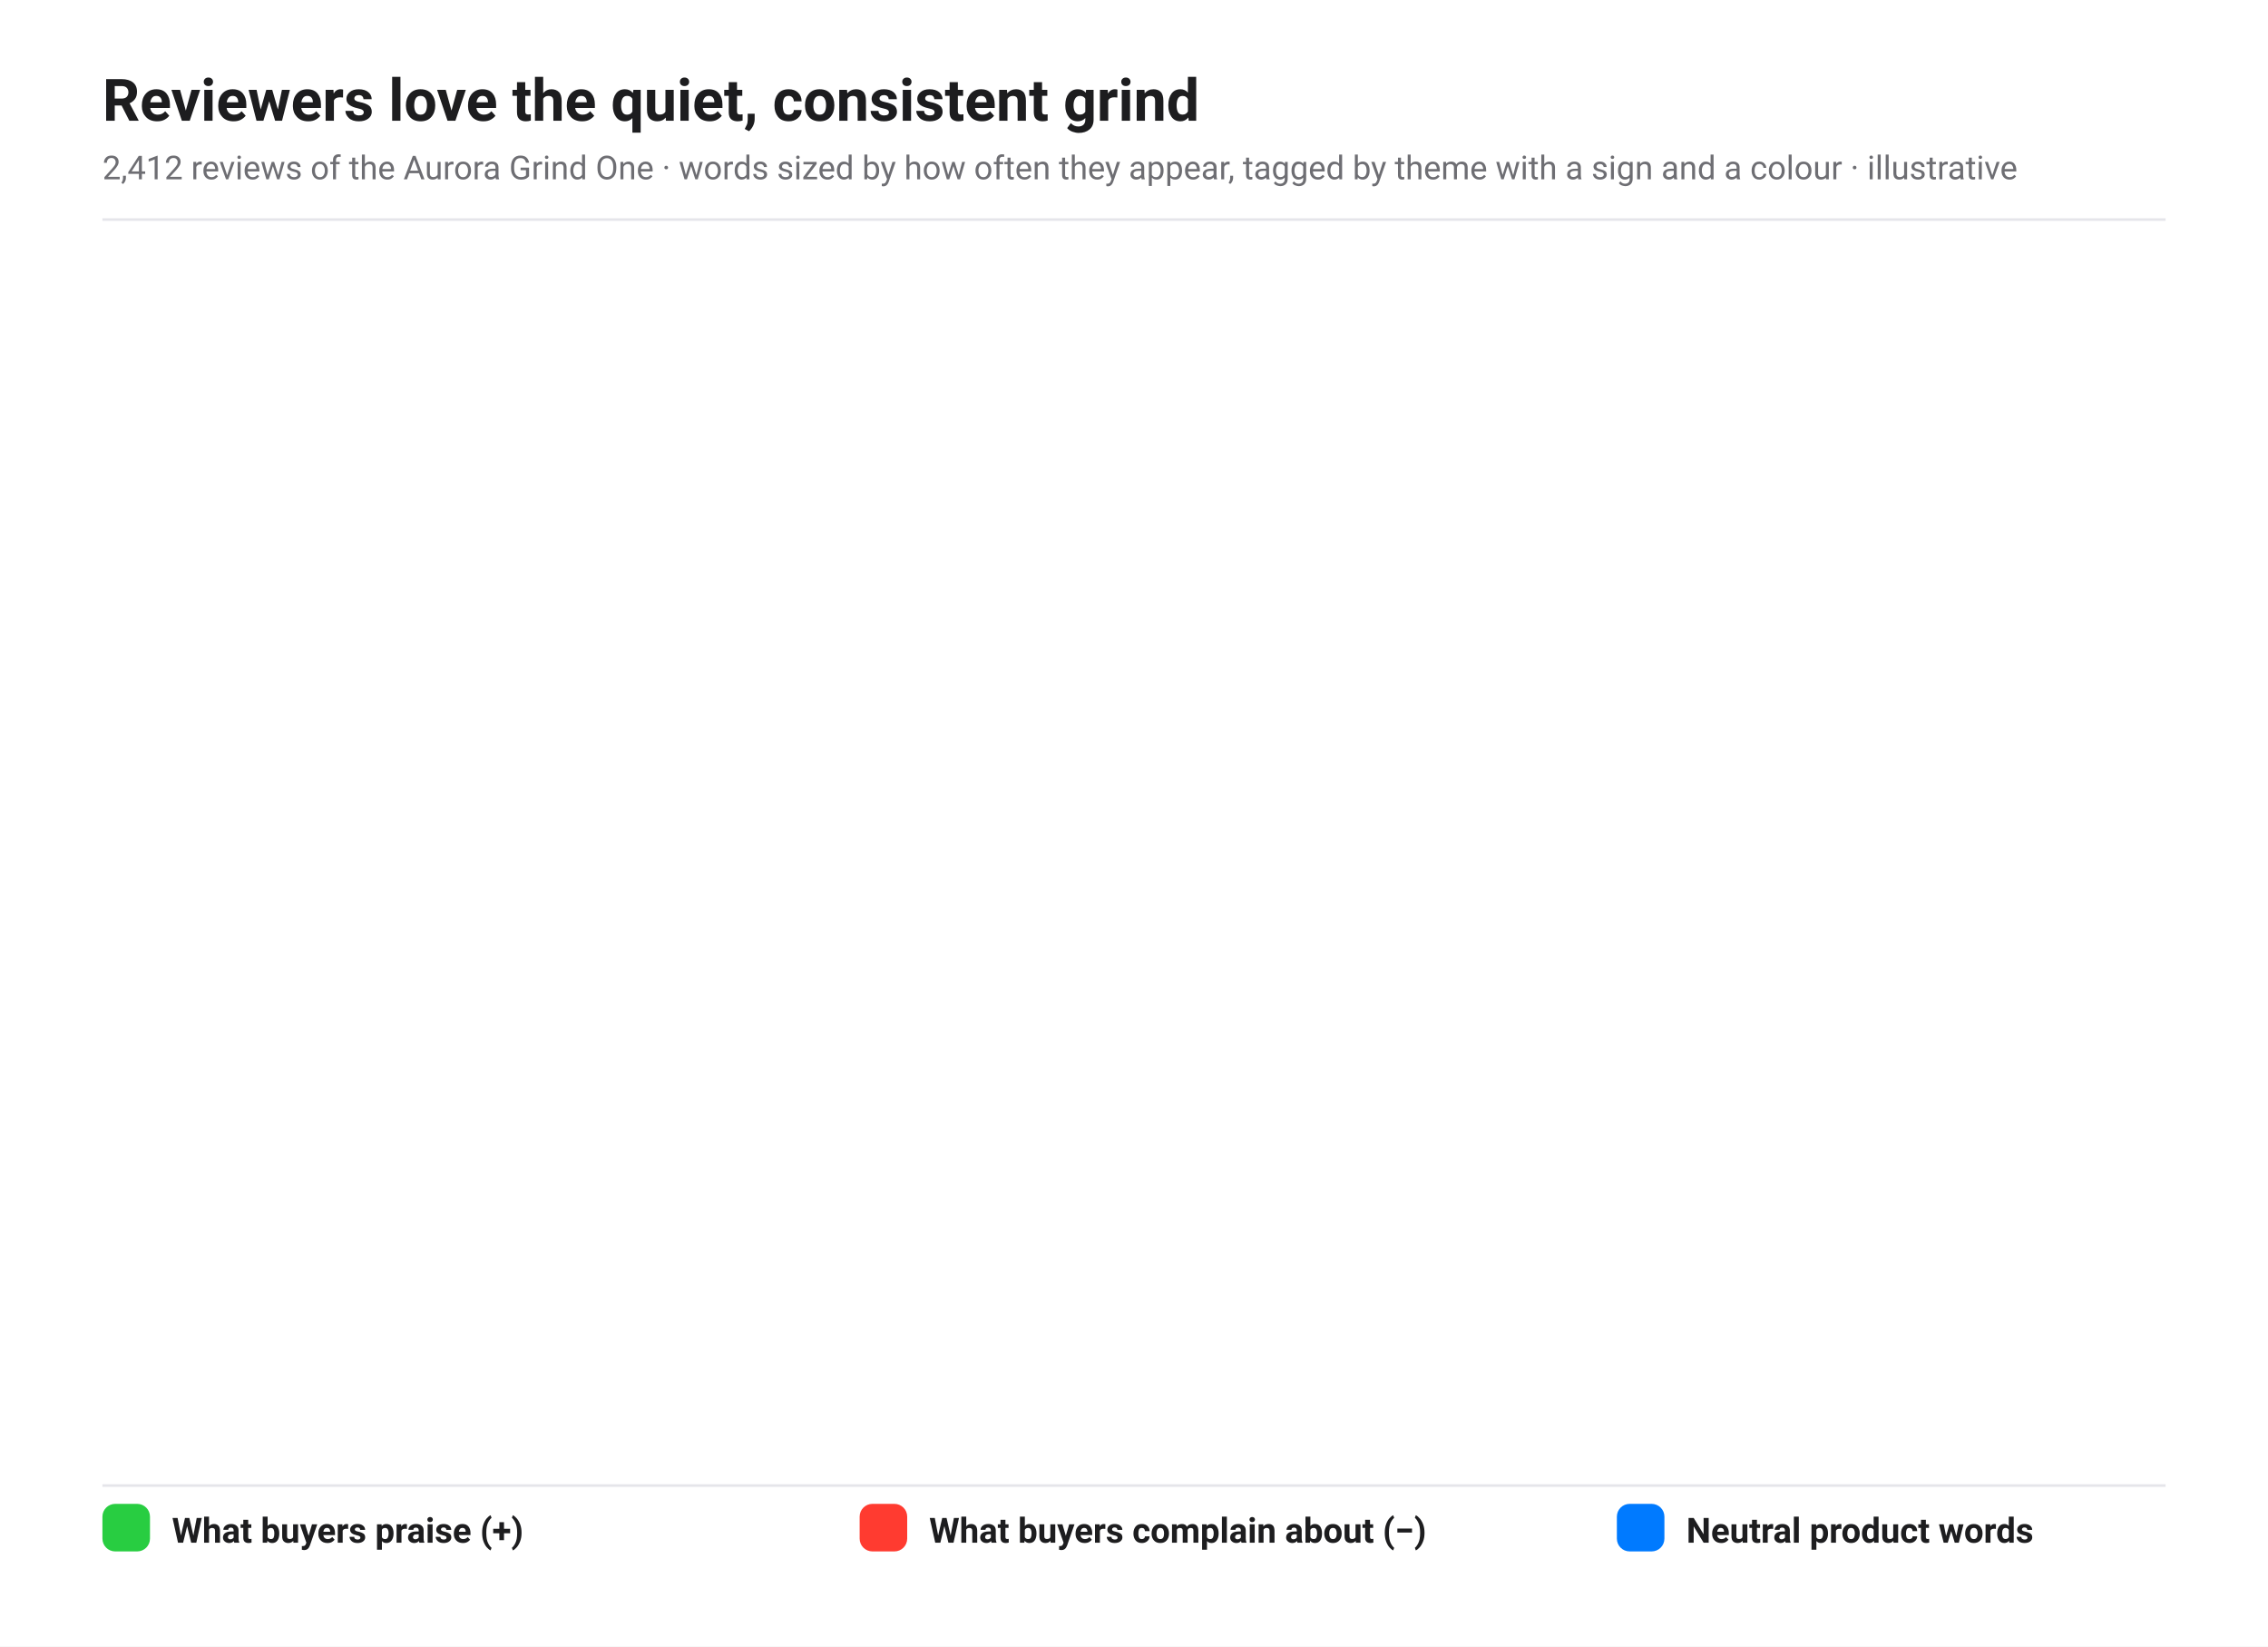
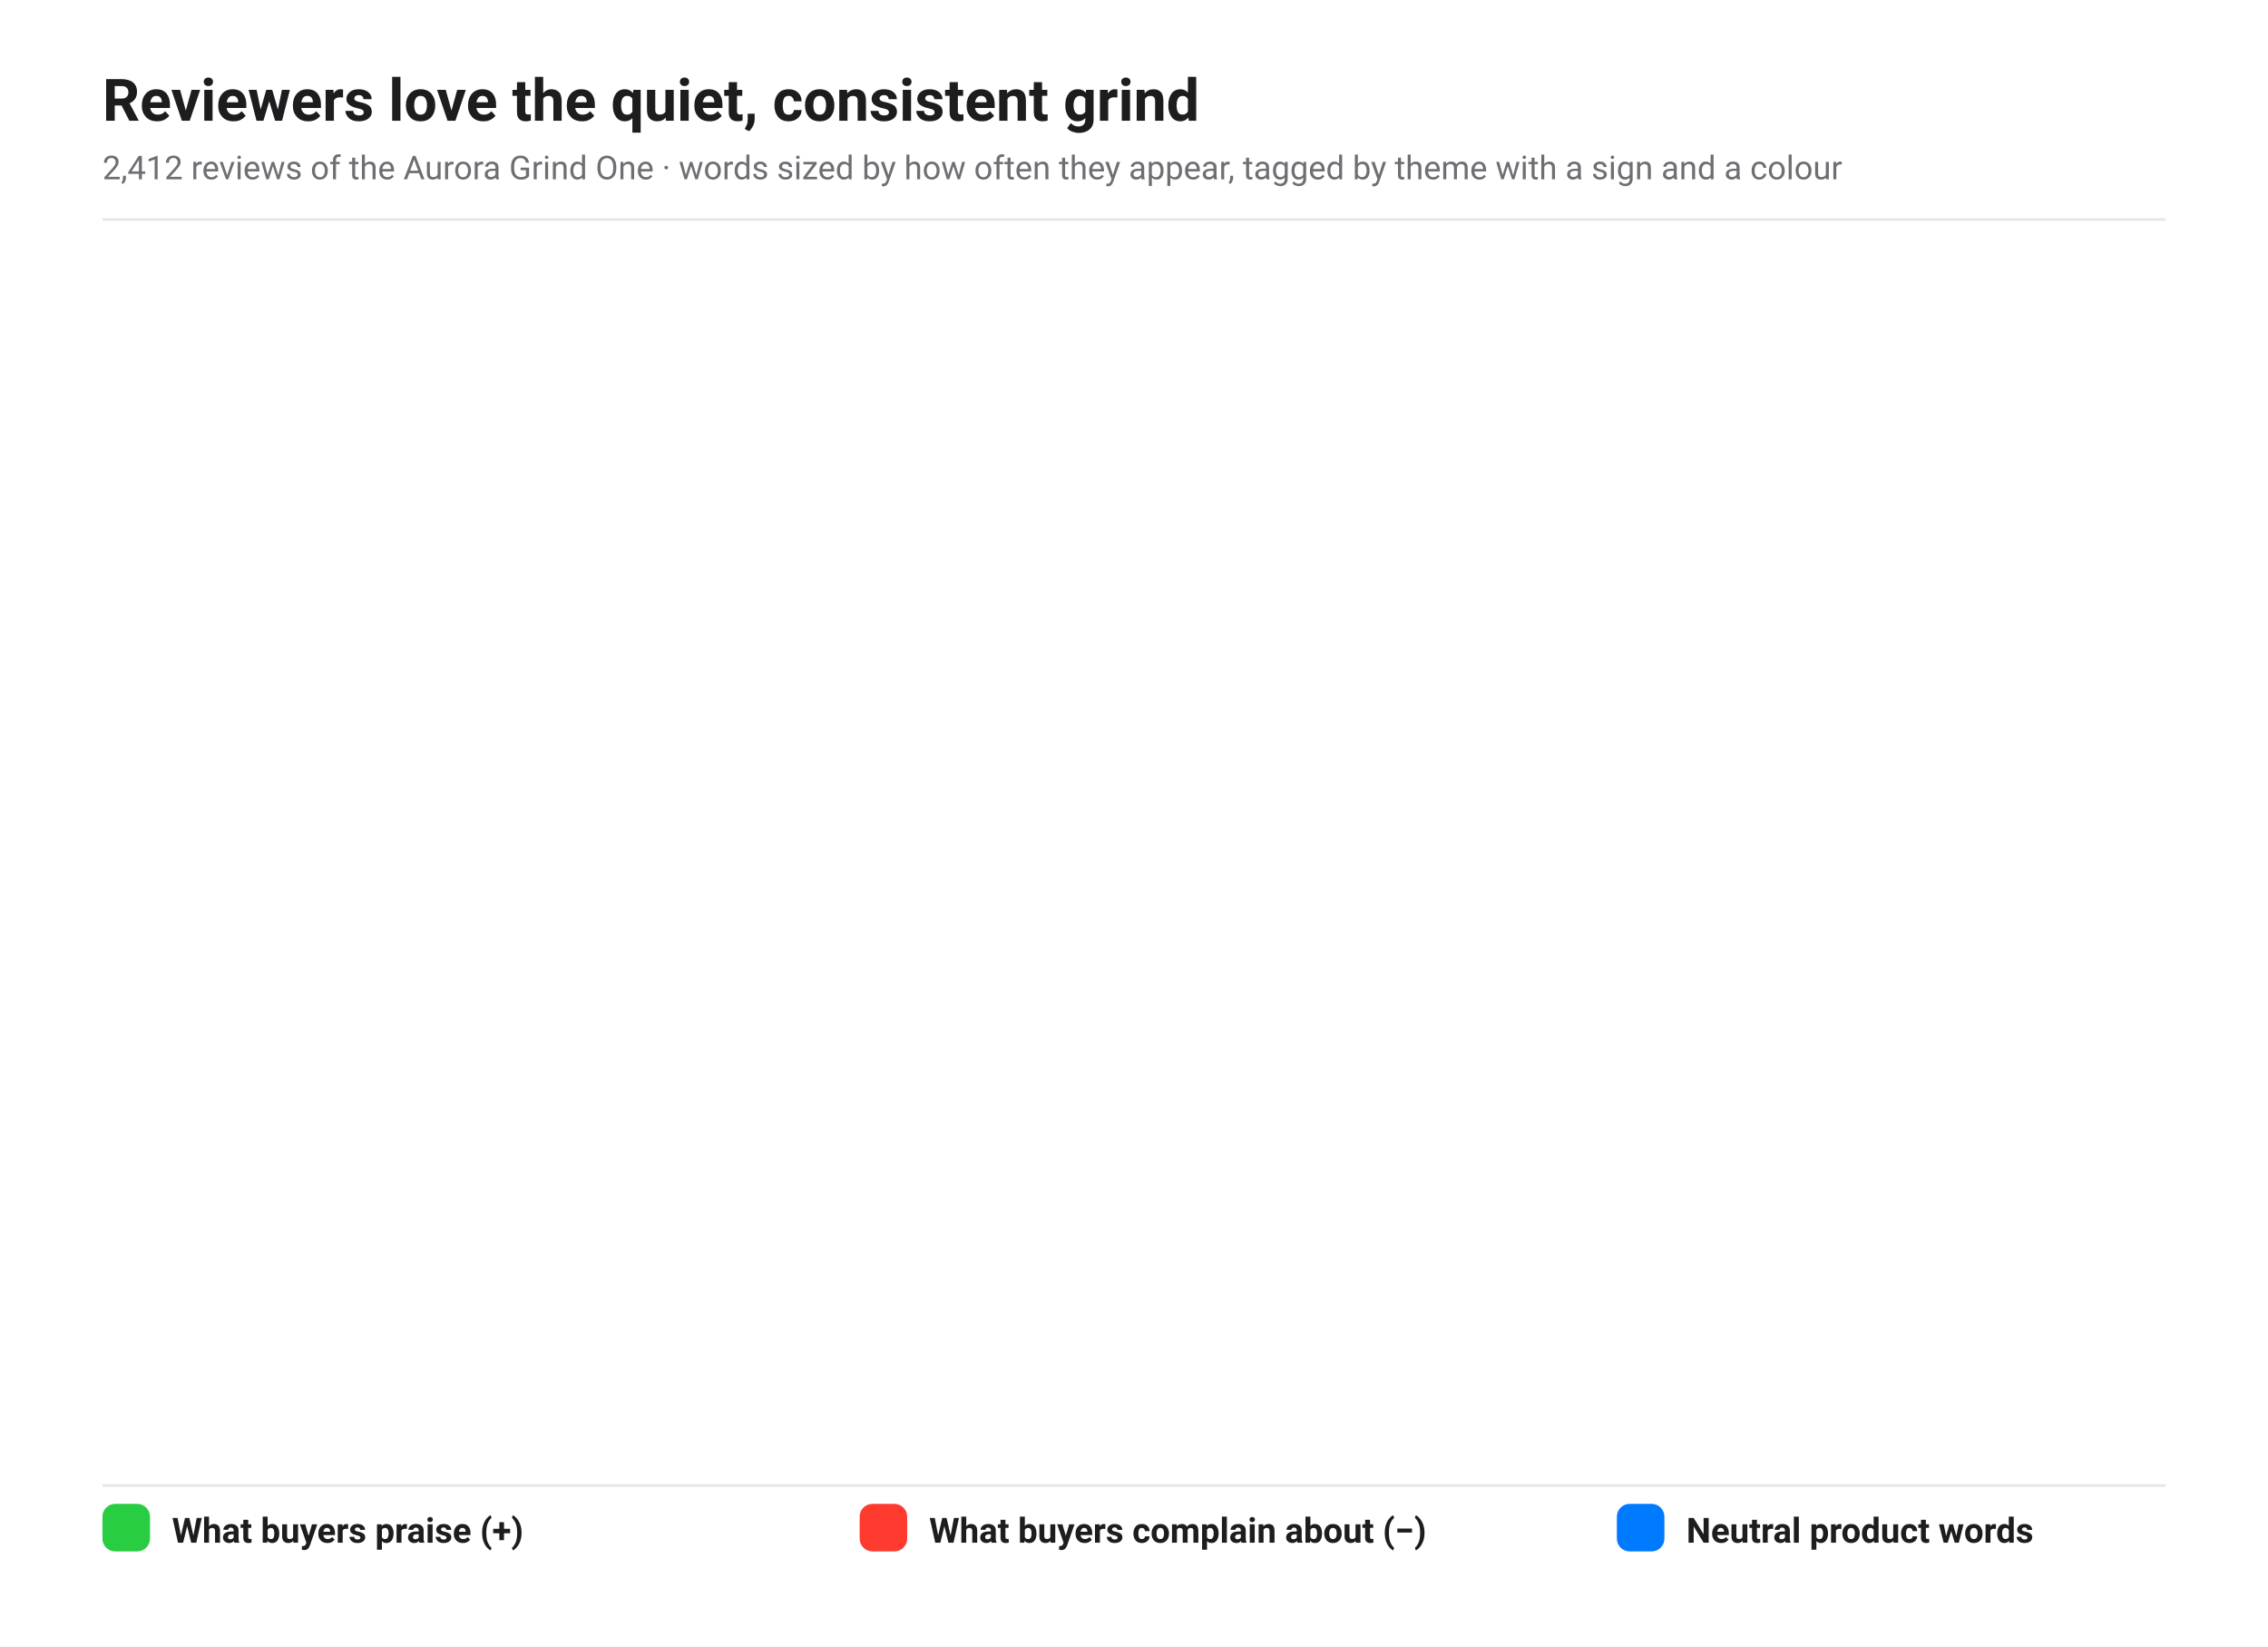
<svg xmlns="http://www.w3.org/2000/svg" width="1240" height="900" viewBox="0 0 1240 900" font-family="Roboto, system-ui, sans-serif" role="img" aria-labelledby="wc-title wc-desc">
-   <style>
- .word { transition: opacity .18s ease; }
- svg:has(.legend-row:hover) .word, svg:has(.legend-row:focus) .word { opacity: .12; }
- svg:has(.legend-praise:hover) .grp-praise, svg:has(.legend-praise:focus) .grp-praise { opacity: 1; }
- svg:has(.legend-gripe:hover) .grp-gripe, svg:has(.legend-gripe:focus) .grp-gripe { opacity: 1; }
- svg:has(.legend-neutral:hover) .grp-neutral, svg:has(.legend-neutral:focus) .grp-neutral { opacity: 1; }
+   <style>.word { transition: opacity.18s ease; }
+ svg:has(.legend-row:hover).word, svg:has(.legend-row:focus).word { opacity:.12; }
+ svg:has(.legend-praise:hover).grp-praise, svg:has(.legend-praise:focus).grp-praise { opacity: 1; }
+ svg:has(.legend-gripe:hover).grp-gripe, svg:has(.legend-gripe:focus).grp-gripe { opacity: 1; }
+ svg:has(.legend-neutral:hover).grp-neutral, svg:has(.legend-neutral:focus).grp-neutral { opacity: 1; }
.legend-row { cursor: pointer; }
.legend-row:focus { outline: 3px solid #0A4DA0; outline-offset: 3px; border-radius: 8px; }
- @media (prefers-reduced-motion: reduce) { .word { transition: none; } }
- </style>
+ @media (prefers-reduced-motion: reduce) {.word { transition: none; } }</style>
  <rect width="1240" height="900" fill="#FFFFFF" />
  <text x="56" y="66" font-size="32" font-weight="700" fill="#1D1D1F">Reviewers love the quiet, consistent grind</text>
-   <text x="56" y="98" font-size="18" fill="#6E6E73">2,412 reviews of the Aurora Grind One · words sized by how often they appear, tagged by theme with a sign and a colour · illustrative</text>
+   <text x="56" y="98" font-size="18" fill="#6E6E73">2,412 reviews of the Aurora Grind One · words sized by how often they appear, tagged by theme with a sign and a colour</text>
  <line x1="56" y1="120" x2="1184" y2="120" stroke="#E5E5EA" stroke-width="1.4" />
  <g class="grp-praise">
    <text class="word grp-praise" x="185.1" y="589.6" font-size="28.3" font-weight="500" fill="#28CD41" text-anchor="middle" dominant-baseline="central" tabindex="0" role="listitem" />
    <text class="word grp-praise" x="763.8" y="762.7" font-size="31.3" font-weight="500" fill="#28CD41" text-anchor="middle" dominant-baseline="central" tabindex="0" role="listitem" />
    <text class="word grp-praise" x="321.3" y="257.8" font-size="34.6" font-weight="600" fill="#28CD41" text-anchor="middle" dominant-baseline="central" tabindex="0" role="listitem" />
    <text class="word grp-praise" x="190.1" y="353.5" font-size="36.5" font-weight="600" fill="#28CD41" text-anchor="middle" dominant-baseline="central" tabindex="0" role="listitem" />
    <text class="word grp-praise" x="511.6" y="203.3" font-size="39.1" font-weight="600" fill="#28CD41" text-anchor="middle" dominant-baseline="central" tabindex="0" role="listitem" />
    <text class="word grp-praise" x="154.8" y="411.1" font-size="42.0" font-weight="600" fill="#28CD41" text-anchor="middle" dominant-baseline="central" tabindex="0" role="listitem" />
    <text class="word grp-praise" x="857.5" y="258.9" font-size="45.8" font-weight="600" fill="#28CD41" text-anchor="middle" dominant-baseline="central" tabindex="0" role="listitem" />
    <text class="word grp-praise" x="949.5" y="624.6" font-size="49.3" font-weight="600" fill="#28CD41" text-anchor="middle" dominant-baseline="central" tabindex="0" role="listitem" />
    <text class="word grp-praise" x="542.0" y="253.4" font-size="53.5" font-weight="600" fill="#28CD41" text-anchor="middle" dominant-baseline="central" tabindex="0" role="listitem" />
    <text class="word grp-praise" x="765.8" y="319.9" font-size="59.4" font-weight="600" fill="#28CD41" text-anchor="middle" dominant-baseline="central" tabindex="0" role="listitem" />
    <text class="word grp-praise" x="891.7" y="466.5" font-size="62.3" font-weight="700" fill="#28CD41" text-anchor="middle" dominant-baseline="central" tabindex="0" role="listitem" />
    <text class="word grp-praise" x="651.1" y="642.5" font-size="68.0" font-weight="700" fill="#28CD41" text-anchor="middle" dominant-baseline="central" tabindex="0" role="listitem" />
    <text class="word grp-praise" x="545.4" y="392.1" font-size="77.1" font-weight="700" fill="#28CD41" text-anchor="middle" dominant-baseline="central" tabindex="0" role="listitem" />
    <text class="word grp-praise" x="646.3" y="562.6" font-size="89.3" font-weight="700" fill="#28CD41" text-anchor="middle" dominant-baseline="central" tabindex="0" role="listitem" />
  </g>
  <g class="grp-gripe">
    <text class="word grp-gripe" x="334.8" y="219.5" font-size="20.0" font-weight="500" fill="#FF3B30" text-anchor="middle" dominant-baseline="central" tabindex="0" role="listitem" />
    <text class="word grp-gripe" x="893.5" y="209.9" font-size="21.9" font-weight="500" fill="#FF3B30" text-anchor="middle" dominant-baseline="central" tabindex="0" role="listitem" />
    <text class="word grp-gripe" x="887.8" y="663.5" font-size="24.5" font-weight="500" fill="#FF3B30" text-anchor="middle" dominant-baseline="central" tabindex="0" role="listitem" />
    <text class="word grp-gripe" x="725.1" y="201.0" font-size="27.6" font-weight="500" fill="#FF3B30" text-anchor="middle" dominant-baseline="central" tabindex="0" role="listitem" />
    <text class="word grp-gripe" x="541.2" y="773.0" font-size="31.0" font-weight="500" fill="#FF3B30" text-anchor="middle" dominant-baseline="central" tabindex="0" role="listitem" />
    <text class="word grp-gripe" x="1074.0" y="502.3" font-size="33.7" font-weight="500" fill="#FF3B30" text-anchor="middle" dominant-baseline="central" tabindex="0" role="listitem" />
    <text class="word grp-gripe" x="956.4" y="698.8" font-size="37.3" font-weight="600" fill="#FF3B30" text-anchor="middle" dominant-baseline="central" tabindex="0" role="listitem" />
    <text class="word grp-gripe" x="246.5" y="301.5" font-size="41.1" font-weight="600" fill="#FF3B30" text-anchor="middle" dominant-baseline="central" tabindex="0" role="listitem" />
    <text class="word grp-gripe" x="544.2" y="719.9" font-size="46.3" font-weight="600" fill="#FF3B30" text-anchor="middle" dominant-baseline="central" tabindex="0" role="listitem" />
    <text class="word grp-gripe" x="362.1" y="641.5" font-size="54.3" font-weight="600" fill="#FF3B30" text-anchor="middle" dominant-baseline="central" tabindex="0" role="listitem" />
    <text class="word grp-gripe" x="503.9" y="315.9" font-size="65.1" font-weight="700" fill="#FF3B30" text-anchor="middle" dominant-baseline="central" tabindex="0" role="listitem" />
  </g>
  <g class="grp-neutral">
    <text class="word grp-neutral" x="1000.7" y="295.0" font-size="21.0" font-weight="500" fill="#007AFF" text-anchor="middle" dominant-baseline="central" tabindex="0" role="listitem" />
    <text class="word grp-neutral" x="173.5" y="633.0" font-size="23.7" font-weight="500" fill="#007AFF" text-anchor="middle" dominant-baseline="central" tabindex="0" role="listitem" />
    <text class="word grp-neutral" x="309.9" y="685.1" font-size="26.8" font-weight="500" fill="#007AFF" text-anchor="middle" dominant-baseline="central" tabindex="0" role="listitem" />
    <text class="word grp-neutral" x="937.6" y="333.5" font-size="30.0" font-weight="500" fill="#007AFF" text-anchor="middle" dominant-baseline="central" tabindex="0" role="listitem" />
    <text class="word grp-neutral" x="395.7" y="718.6" font-size="33.1" font-weight="500" fill="#007AFF" text-anchor="middle" dominant-baseline="central" tabindex="0" role="listitem" />
    <text class="word grp-neutral" x="1070.3" y="444.4" font-size="37.8" font-weight="600" fill="#007AFF" text-anchor="middle" dominant-baseline="central" tabindex="0" role="listitem" />
    <text class="word grp-neutral" x="189.2" y="496.6" font-size="40.6" font-weight="600" fill="#007AFF" text-anchor="middle" dominant-baseline="central" tabindex="0" role="listitem" />
    <text class="word grp-neutral" x="207.7" y="550.4" font-size="44.5" font-weight="600" fill="#007AFF" text-anchor="middle" dominant-baseline="central" tabindex="0" role="listitem" />
    <text class="word grp-neutral" x="727.5" y="713.9" font-size="48.1" font-weight="600" fill="#007AFF" text-anchor="middle" dominant-baseline="central" tabindex="0" role="listitem" />
    <text class="word grp-neutral" x="986.2" y="376.8" font-size="52.4" font-weight="600" fill="#007AFF" text-anchor="middle" dominant-baseline="central" tabindex="0" role="listitem" />
    <text class="word grp-neutral" x="966.2" y="548.8" font-size="57.4" font-weight="600" fill="#007AFF" text-anchor="middle" dominant-baseline="central" tabindex="0" role="listitem" />
    <text class="word grp-neutral" x="376.2" y="571.8" font-size="61.7" font-weight="700" fill="#007AFF" text-anchor="middle" dominant-baseline="central" tabindex="0" role="listitem" />
    <text class="word grp-neutral" x="369.8" y="481.5" font-size="71.1" font-weight="700" fill="#007AFF" text-anchor="middle" dominant-baseline="central" tabindex="0" role="listitem" />
    <text class="word grp-neutral" x="620.0" y="479.0" font-size="96.0" font-weight="700" fill="#007AFF" text-anchor="middle" dominant-baseline="central" tabindex="0" role="listitem" />
  </g>
  <line x1="56" y1="812" x2="1184" y2="812" stroke="#E5E5EA" stroke-width="1.4" />
  <g class="legend-row legend-praise" tabindex="0" role="listitem" transform="translate(56,838)">
    <rect class="grp-praise" x="0" y="-16" width="26" height="26" rx="7" fill="#28CD41" />
    <text x="38" y="0" font-size="19" font-weight="600" fill="#1D1D1F" dominant-baseline="middle">What buyers praise (+)</text>
  </g>
  <g class="legend-row legend-gripe" tabindex="0" role="listitem" transform="translate(470,838)">
    <rect class="grp-gripe" x="0" y="-16" width="26" height="26" rx="7" fill="#FF3B30" />
    <text x="38" y="0" font-size="19" font-weight="600" fill="#1D1D1F" dominant-baseline="middle">What buyers complain about (−)</text>
  </g>
  <g class="legend-row legend-neutral" tabindex="0" role="listitem" transform="translate(884,838)">
    <rect class="grp-neutral" x="0" y="-16" width="26" height="26" rx="7" fill="#007AFF" />
    <text x="38" y="0" font-size="19" font-weight="600" fill="#1D1D1F" dominant-baseline="middle">Neutral product words</text>
  </g>
  <g data-fs-internal="" role="button" tabindex="0" aria-label="Toggle fullscreen" transform="translate(1192,14)" style="display:none;cursor:pointer">
    <rect x="0" y="0" width="34" height="34" rx="8" fill="#F2F3F5" />
    <path d="M6 13 V6 h7 M28 13 V6 h-7 M6 21 v7 h7 M28 21 v7 h-7" fill="none" stroke="#1D1D1F" stroke-width="2" stroke-linecap="round" />
  </g>
</svg>
